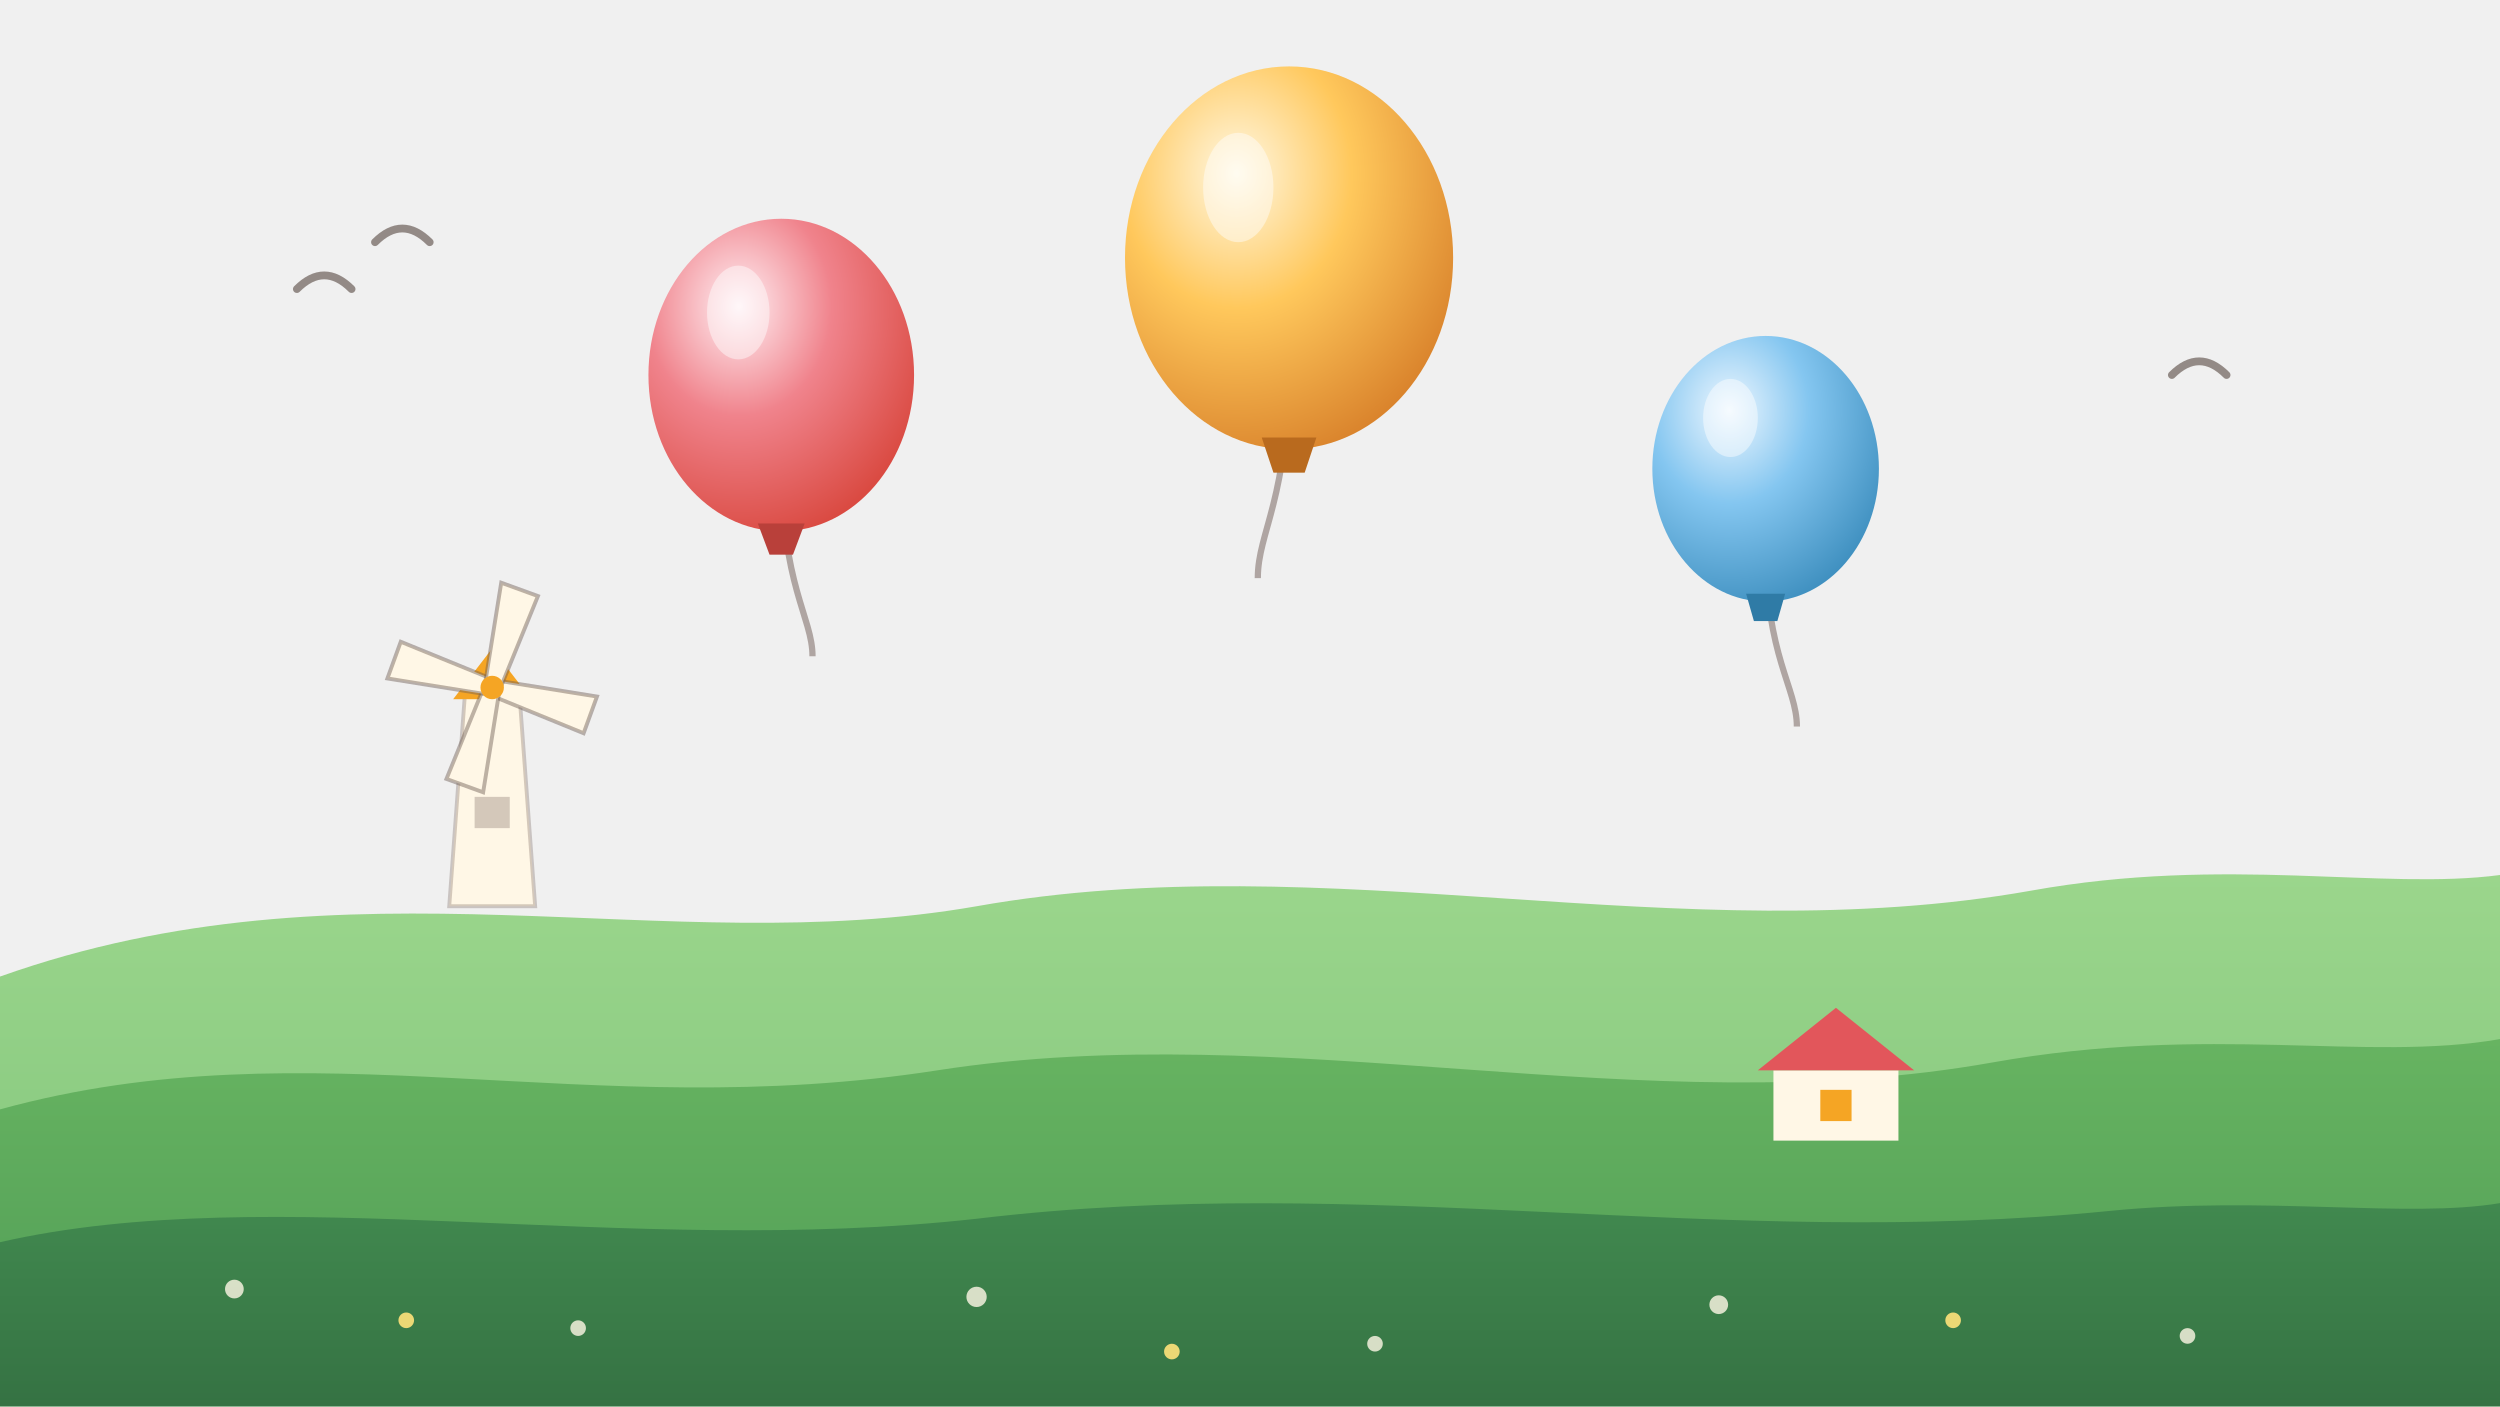
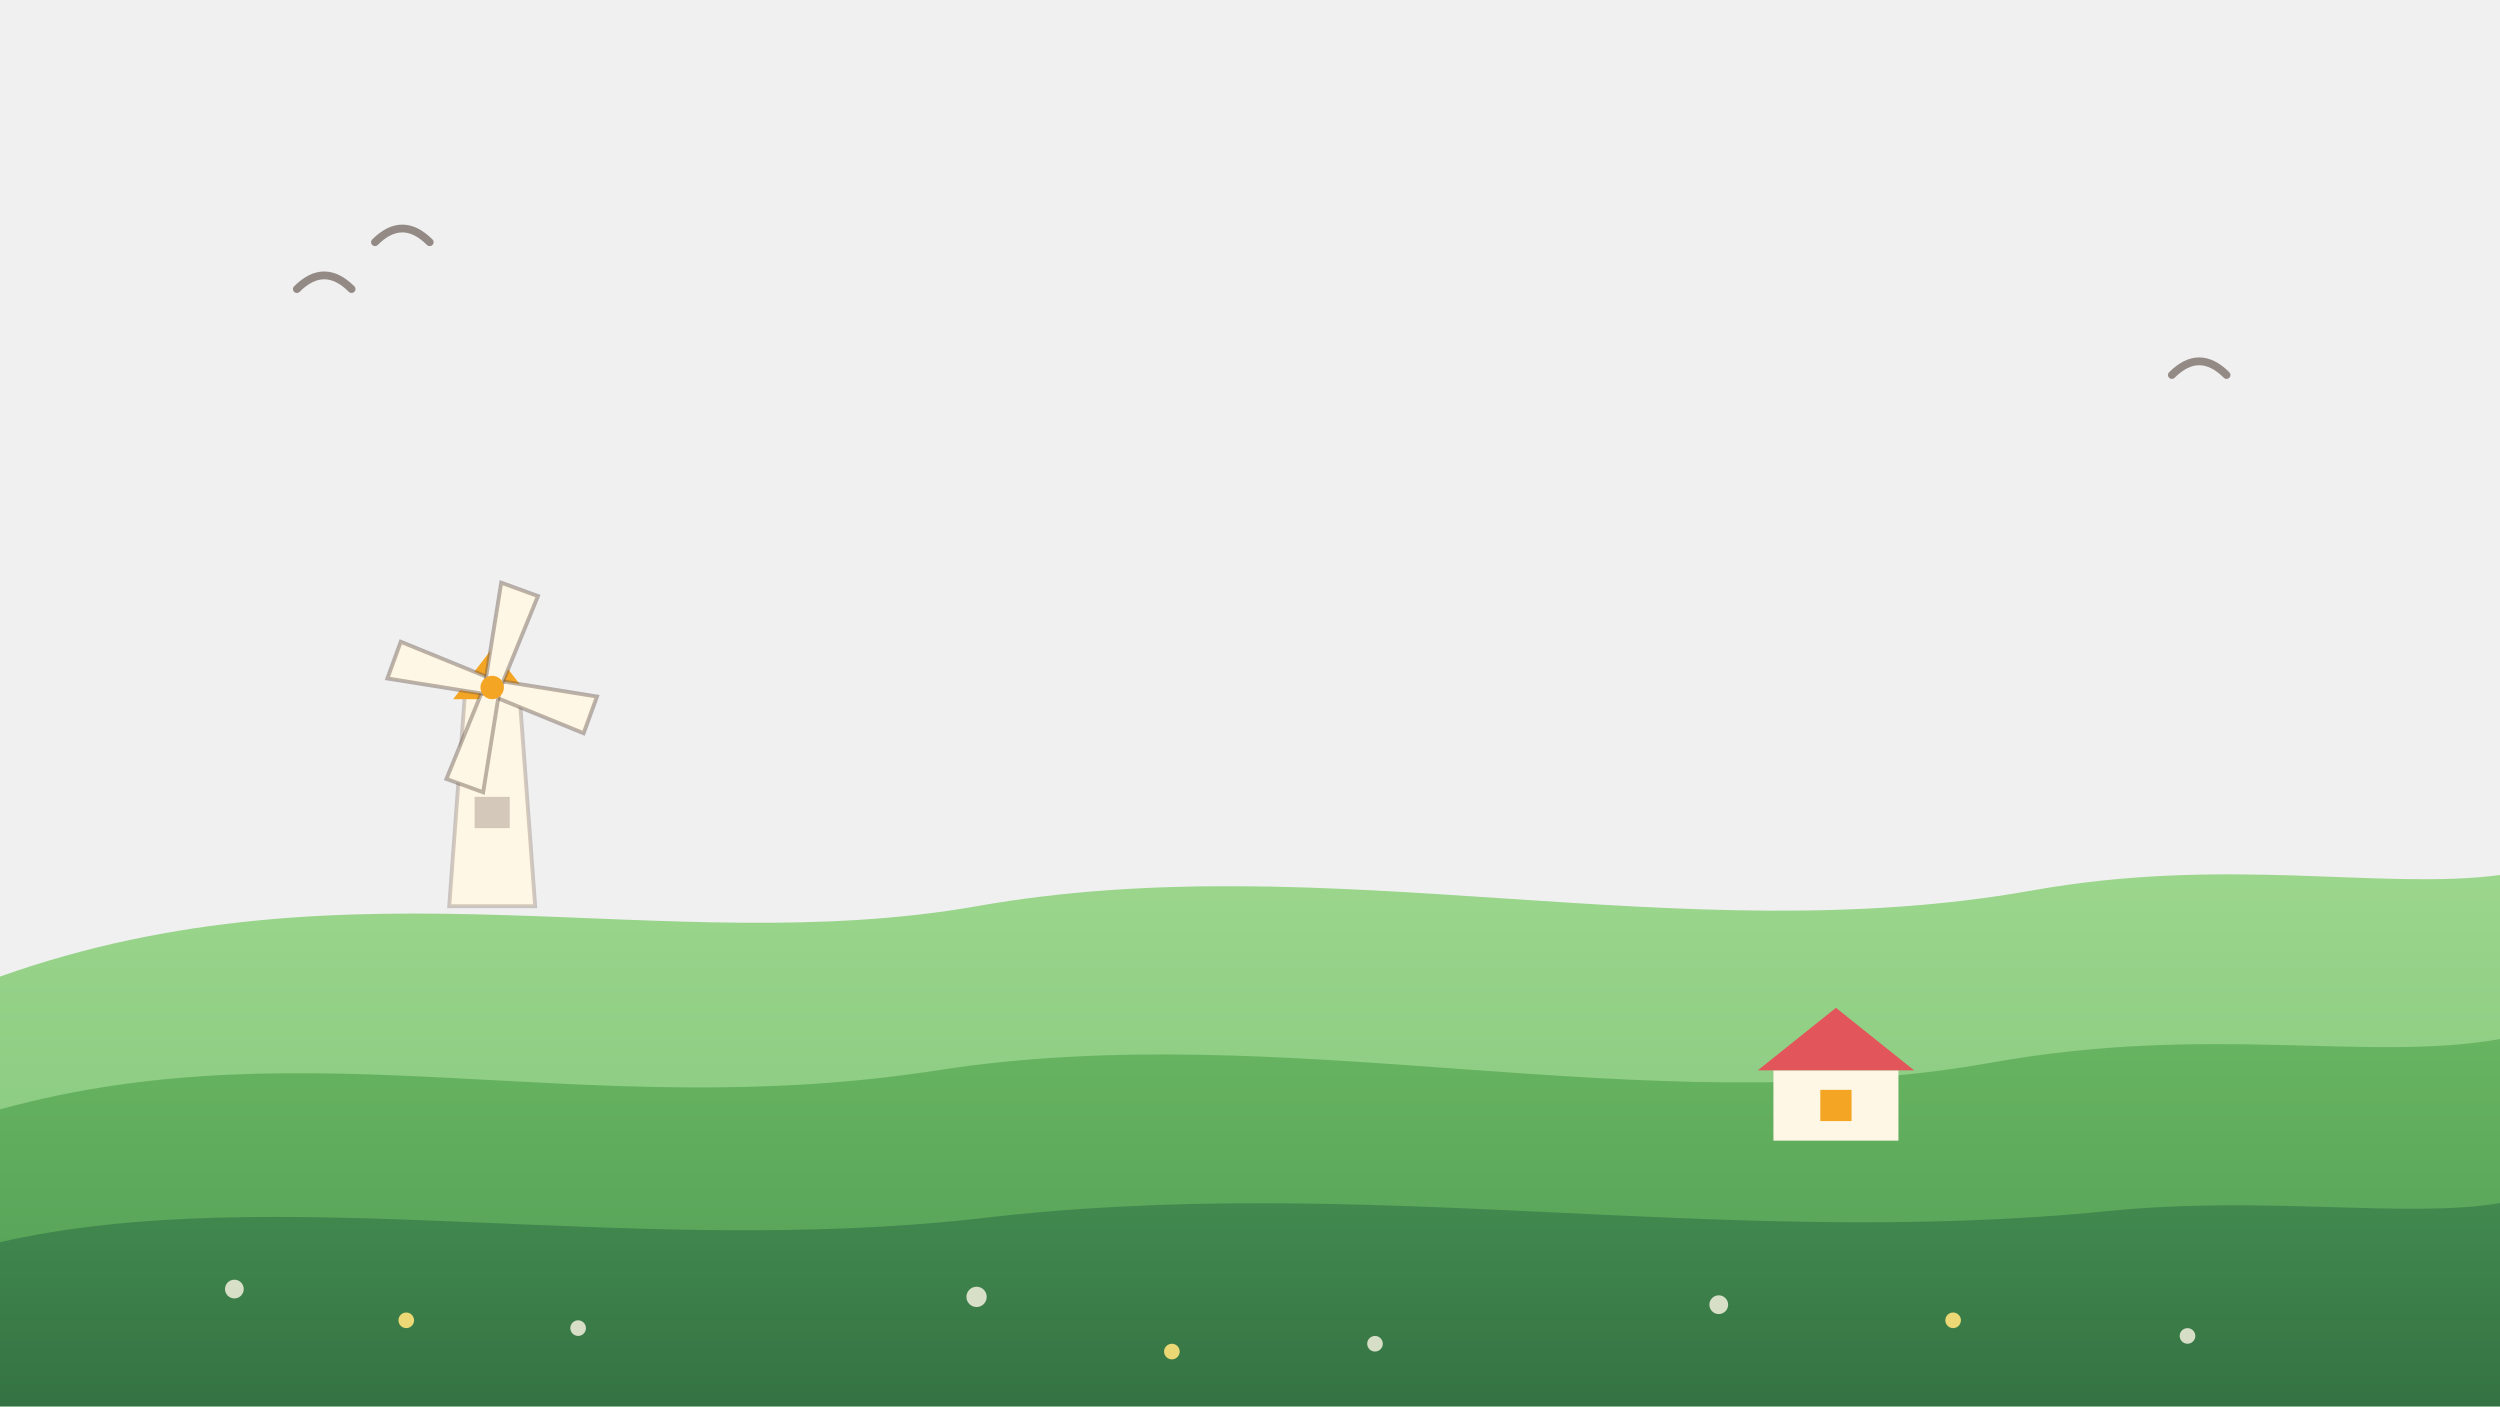
<svg xmlns="http://www.w3.org/2000/svg" viewBox="0 0 640 360" width="640" height="360">
  <defs>
    <linearGradient id="h1" x1="0" y1="0" x2="0" y2="1">
      <stop offset="0" stop-color="#9BD68C" />
      <stop offset="1" stop-color="#7CC178" />
    </linearGradient>
    <linearGradient id="h2" x1="0" y1="0" x2="0" y2="1">
      <stop offset="0" stop-color="#67B461" />
      <stop offset="1" stop-color="#4E9A55" />
    </linearGradient>
    <linearGradient id="h3" x1="0" y1="0" x2="0" y2="1">
      <stop offset="0" stop-color="#41894F" />
      <stop offset="1" stop-color="#357243" />
    </linearGradient>
    <radialGradient id="bA" cx=".34" cy=".28" r=".78">
      <stop offset="0" stop-color="#FFF0F4" />
      <stop offset=".45" stop-color="#F0838C" />
      <stop offset="1" stop-color="#D9483F" />
    </radialGradient>
    <radialGradient id="bB" cx=".34" cy=".28" r=".78">
      <stop offset="0" stop-color="#FFF8E4" />
      <stop offset=".45" stop-color="#FFC85C" />
      <stop offset="1" stop-color="#D9822B" />
    </radialGradient>
    <radialGradient id="bC" cx=".34" cy=".28" r=".78">
      <stop offset="0" stop-color="#EEF7FF" />
      <stop offset=".45" stop-color="#84C6F0" />
      <stop offset="1" stop-color="#3E8FBF" />
    </radialGradient>
    <g id="blade">
      <path d="M0 -2 L26 -7 L26 3 L0 2 Z" fill="#FFF7E6" stroke="rgba(110,91,84,.45)" stroke-width="1" />
    </g>
  </defs>
  <path d="M0 250 C90 218 170 246 250 232 C340 216 430 244 520 228 C570 219 610 228 640 224 L640 360 L0 360 Z" fill="url(#h1)" />
  <path d="M0 284 C80 262 150 288 240 274 C330 260 420 288 510 272 C566 262 606 272 640 266 L640 360 L0 360 Z" fill="url(#h2)" />
  <path d="M0 318 C70 302 160 322 250 312 C350 300 440 320 540 310 C580 306 616 312 640 308 L640 360 L0 360 Z" fill="url(#h3)" />
  <g transform="translate(126 232)">
    <path d="M-11 0 L-7 -54 L7 -54 L11 0 Z" fill="#FFF7E6" stroke="rgba(110,91,84,.3)" />
    <path d="M-10 -53 L0 -66 L10 -53 Z" fill="#F5A524" />
    <rect x="-4.5" y="-28" width="9" height="8" fill="rgba(110,91,84,.3)" />
    <g transform="translate(0 -56)">
      <use href="#blade" transform="rotate(20)" />
      <use href="#blade" transform="rotate(110)" />
      <use href="#blade" transform="rotate(200)" />
      <use href="#blade" transform="rotate(290)" />
      <circle r="3" fill="#F5A524" />
    </g>
  </g>
  <g transform="translate(470 292)">
    <rect x="-16" y="-18" width="32" height="18" fill="#FFF7E6" />
    <path d="M-20 -18 L0 -34 L20 -18 Z" fill="#E2565B" />
    <rect x="-4" y="-13" width="8" height="8" fill="#F5A524" />
  </g>
-   <g>
-     <path d="M200 118 C200 150 208 158 208 168" stroke="rgba(110,91,84,.5)" stroke-width="1.6" fill="none" />
-     <ellipse cx="200" cy="96" rx="34" ry="40" fill="url(#bA)" />
-     <path d="M194 134 h12 l-3 8 h-6 z" fill="#B9403A" />
-     <ellipse cx="189" cy="80" rx="8" ry="12" fill="#fff" opacity=".45" />
-   </g>
-   <g>
-     <path d="M330 92 C330 128 322 136 322 148" stroke="rgba(110,91,84,.5)" stroke-width="1.6" fill="none" />
-     <ellipse cx="330" cy="66" rx="42" ry="49" fill="url(#bB)" />
-     <path d="M323 112 h14 l-3 9 h-8 z" fill="#B96A1E" />
-     <ellipse cx="317" cy="48" rx="9" ry="14" fill="#fff" opacity=".45" />
-   </g>
-   <g>
-     <path d="M452 140 C452 168 460 176 460 186" stroke="rgba(110,91,84,.5)" stroke-width="1.6" fill="none" />
-     <ellipse cx="452" cy="120" rx="29" ry="34" fill="url(#bC)" />
-     <path d="M447 152 h10 l-2 7 h-6 z" fill="#2F7BA6" />
-     <ellipse cx="443" cy="107" rx="7" ry="10" fill="#fff" opacity=".45" />
-   </g>
  <g stroke="rgba(72,55,48,.55)" stroke-width="2" fill="none" stroke-linecap="round">
    <path d="M76 74 q7 -7 14 0" />
    <path d="M96 62 q7 -7 14 0" />
    <path d="M556 96 q7 -7 14 0" />
  </g>
  <g fill="#FFF7E6" opacity=".8">
    <circle cx="60" cy="330" r="2.4" />
    <circle cx="148" cy="340" r="2" />
    <circle cx="250" cy="332" r="2.6" />
    <circle cx="352" cy="344" r="2" />
    <circle cx="440" cy="334" r="2.4" />
    <circle cx="560" cy="342" r="2" />
  </g>
  <g fill="#FFE27A" opacity=".9">
    <circle cx="104" cy="338" r="2" />
    <circle cx="300" cy="346" r="2" />
    <circle cx="500" cy="338" r="2" />
  </g>
</svg>
